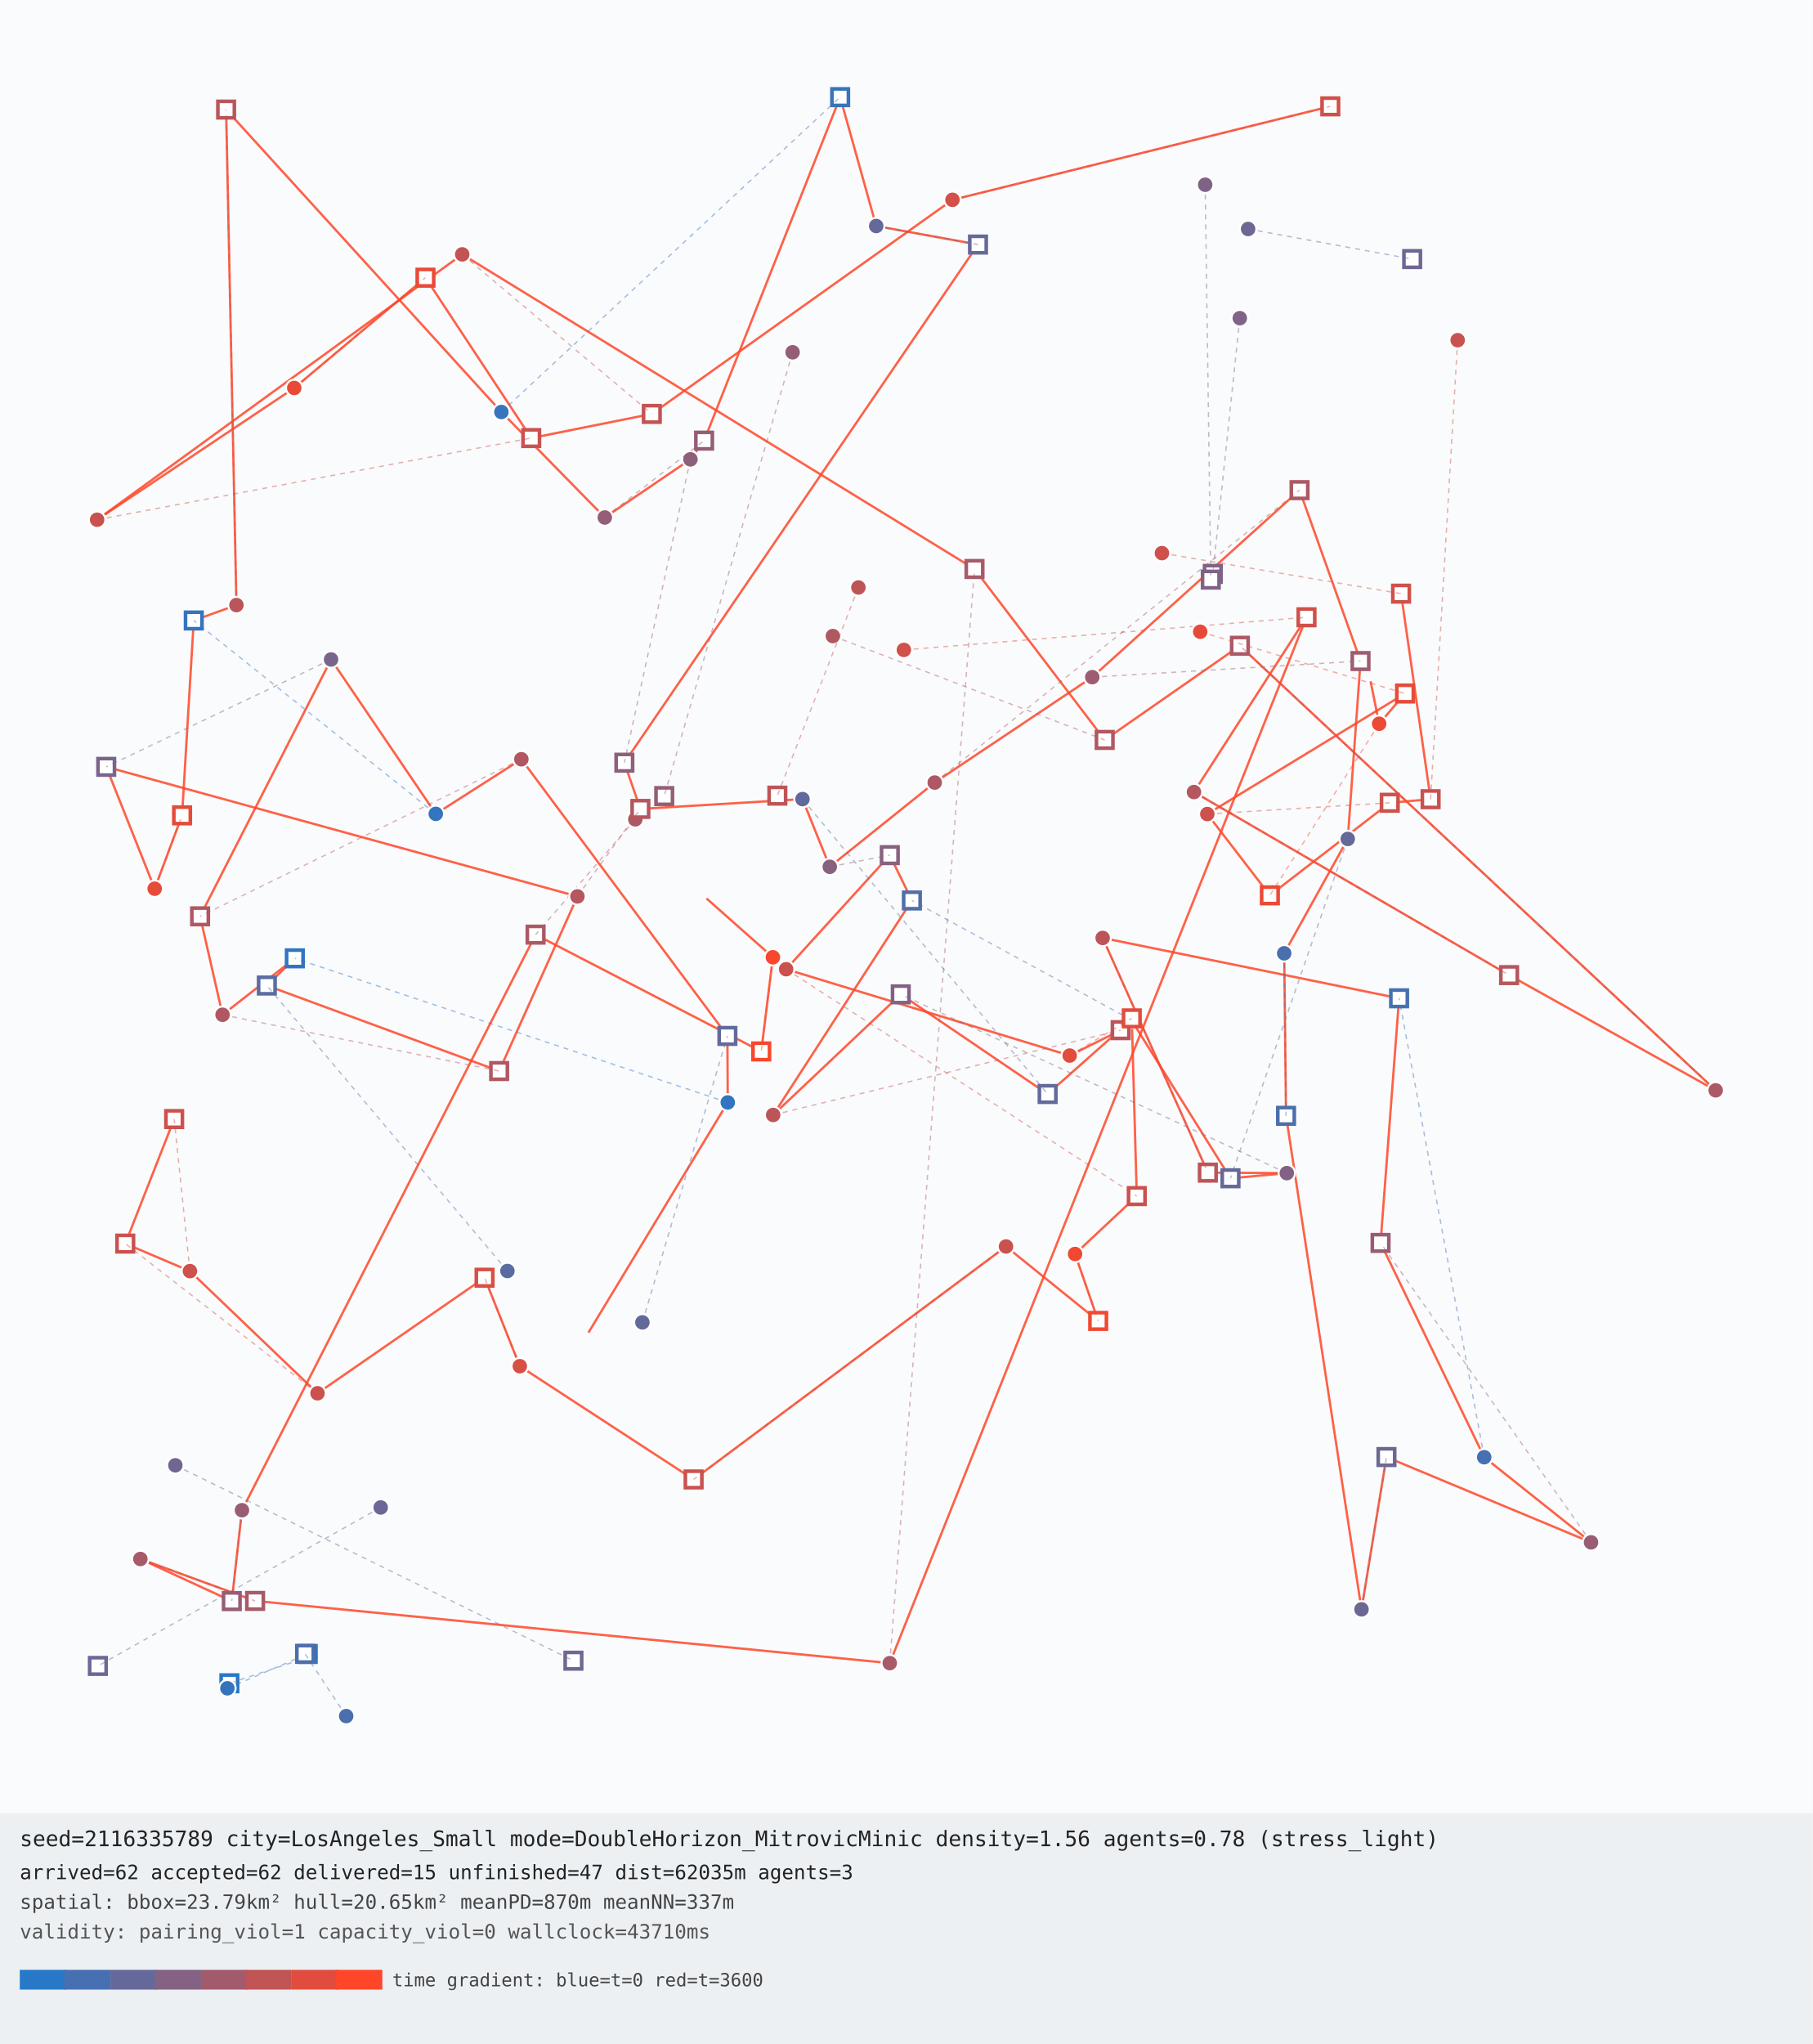
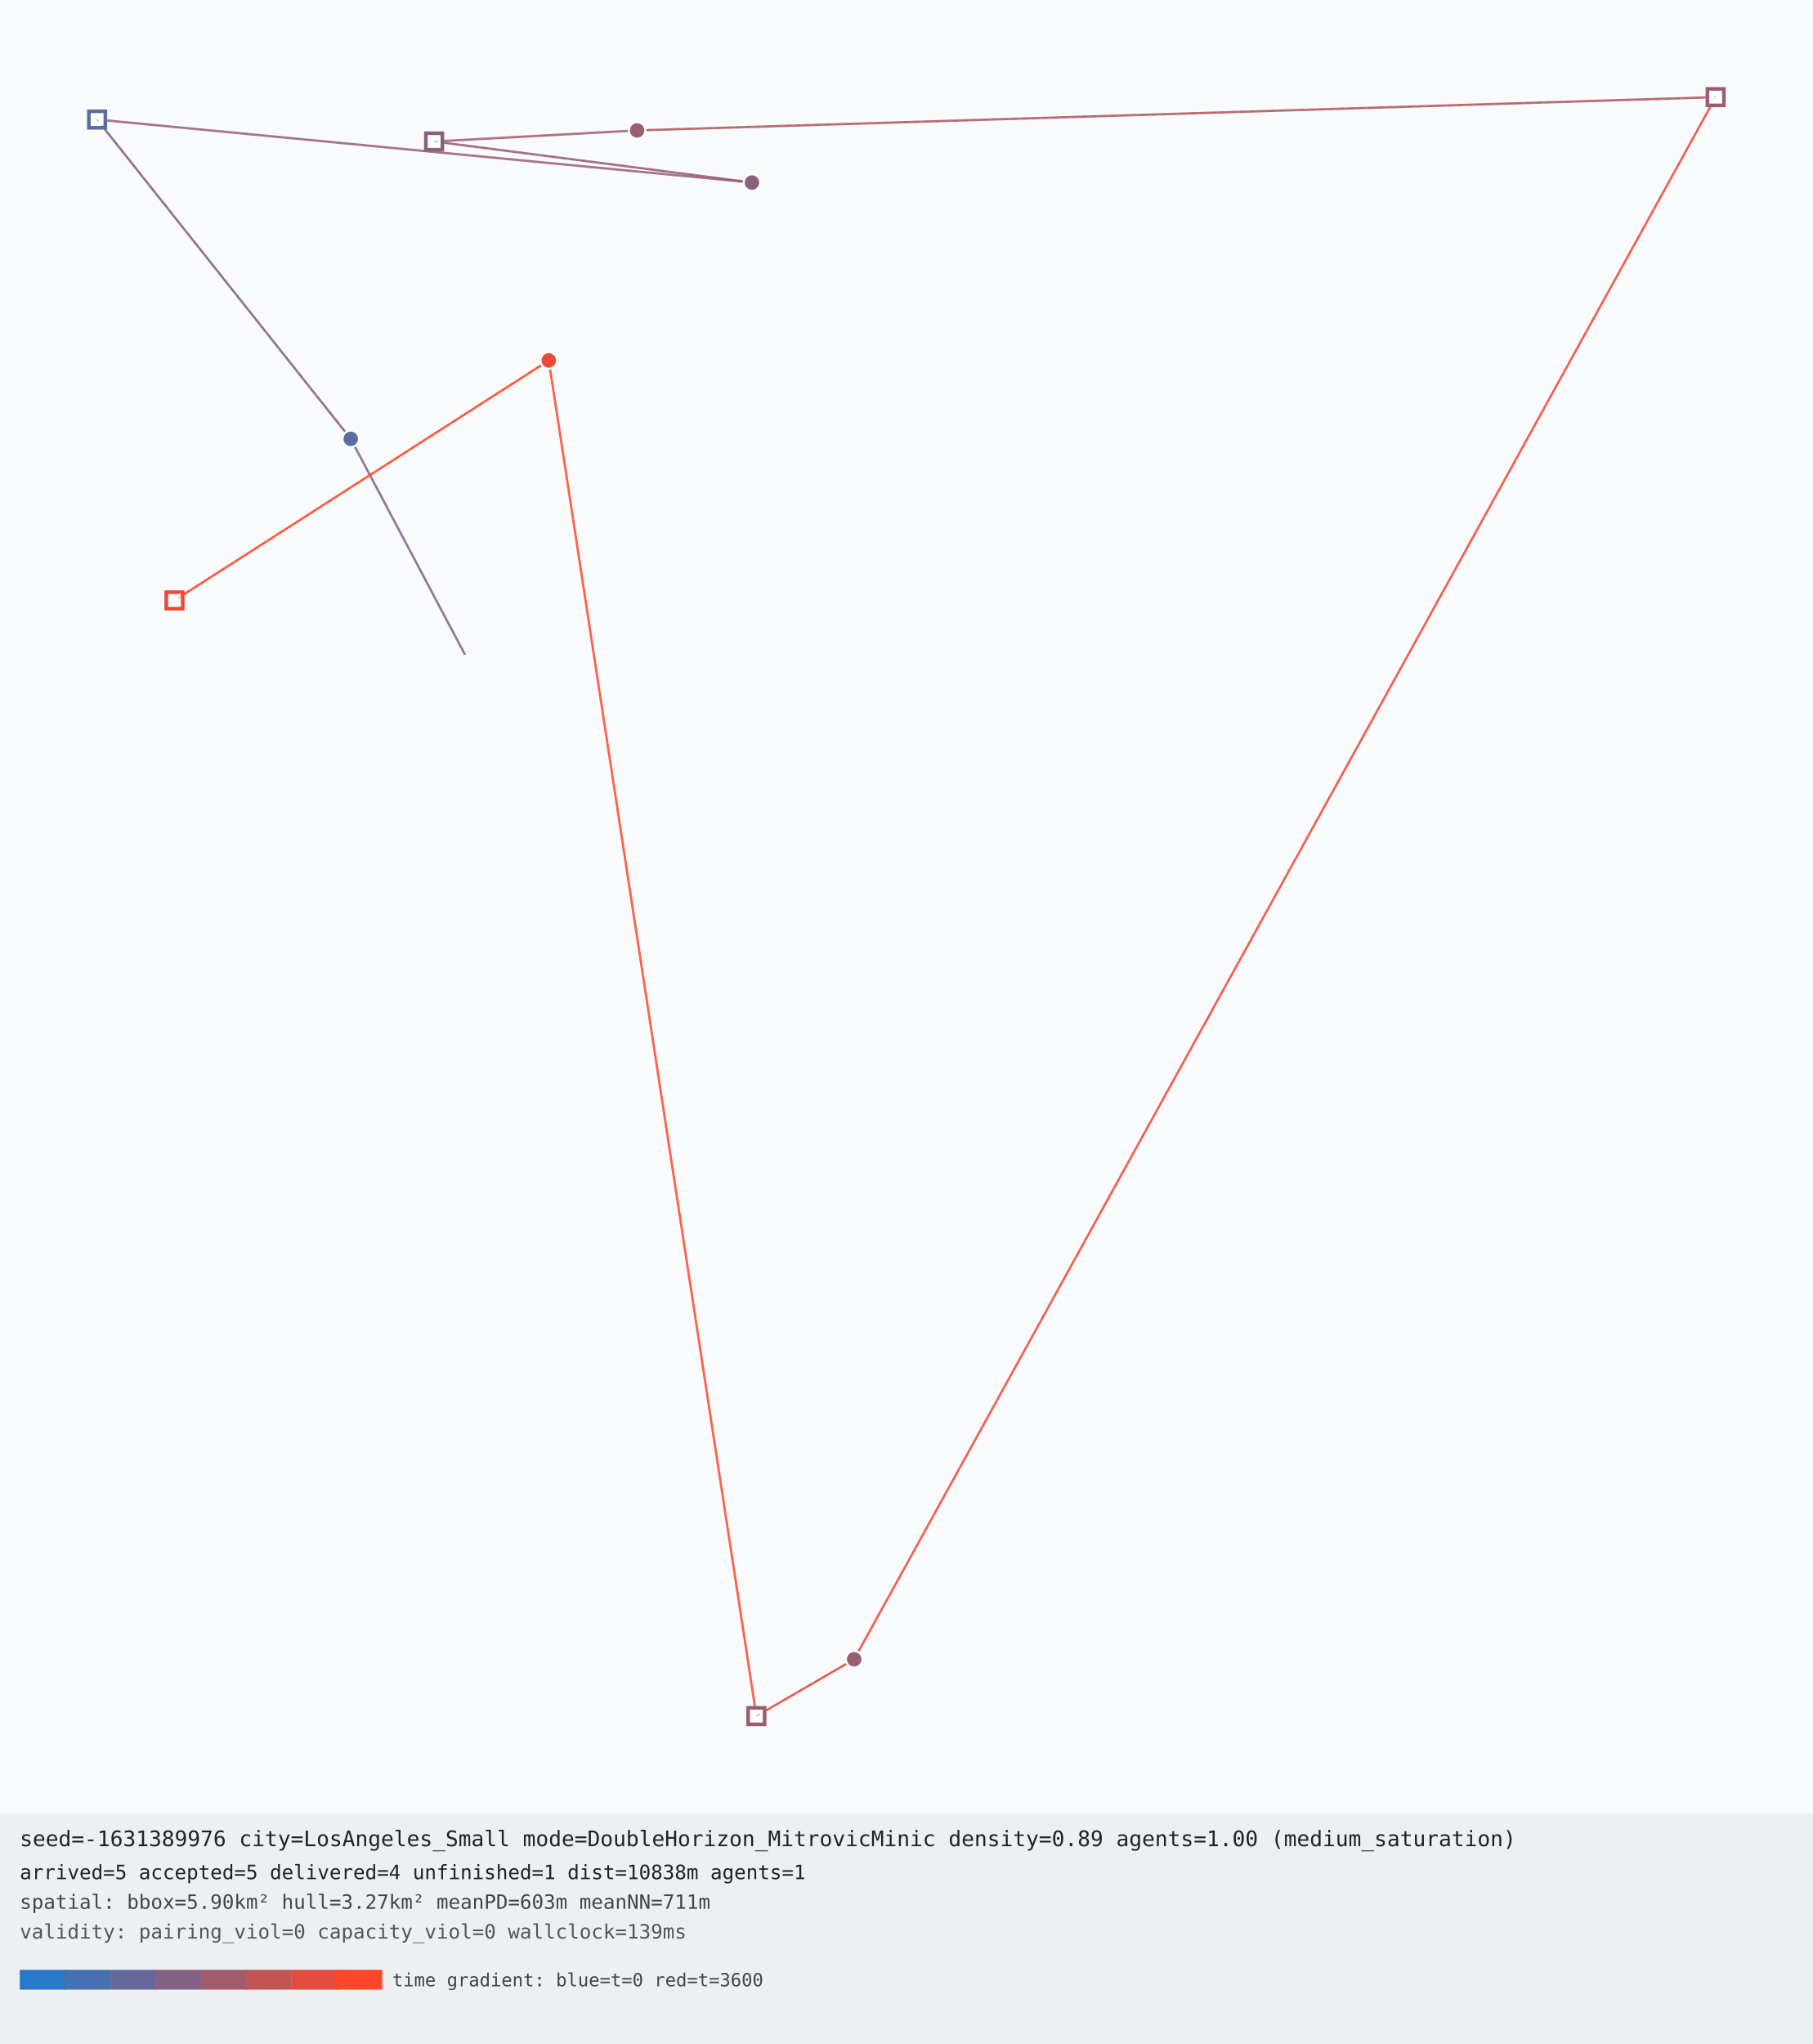
<svg xmlns="http://www.w3.org/2000/svg" width="1100" height="1240">
  <rect width="1100" height="1100" fill="#fafbfc" />
-   <line x1="357.079" y1="808.416" x2="441.602" y2="668.801" stroke="rgb(255,70,40)" stroke-width="1.4" opacity="0.85" />
-   <line x1="441.602" y1="668.801" x2="441.389" y2="628.449" stroke="rgb(255,70,40)" stroke-width="1.4" opacity="0.85" />
-   <line x1="441.389" y1="628.449" x2="316.36" y2="460.591" stroke="rgb(255,70,40)" stroke-width="1.4" opacity="0.85" />
-   <line x1="316.36" y1="460.591" x2="264.435" y2="493.745" stroke="rgb(255,70,40)" stroke-width="1.4" opacity="0.85" />
-   <line x1="264.435" y1="493.745" x2="200.893" y2="400.071" stroke="rgb(255,70,40)" stroke-width="1.4" opacity="0.85" />
-   <line x1="200.893" y1="400.071" x2="121.412" y2="555.895" stroke="rgb(255,70,40)" stroke-width="1.4" opacity="0.85" />
-   <line x1="121.412" y1="555.895" x2="135.048" y2="615.607" stroke="rgb(255,70,40)" stroke-width="1.4" opacity="0.85" />
-   <line x1="135.048" y1="615.607" x2="178.902" y2="581.381" stroke="rgb(255,70,40)" stroke-width="1.4" opacity="0.85" />
-   <line x1="178.902" y1="581.381" x2="161.922" y2="597.881" stroke="rgb(255,70,40)" stroke-width="1.4" opacity="0.85" />
-   <line x1="161.922" y1="597.881" x2="302.883" y2="649.754" stroke="rgb(255,70,40)" stroke-width="1.4" opacity="0.85" />
-   <line x1="302.883" y1="649.754" x2="350.384" y2="543.808" stroke="rgb(255,70,40)" stroke-width="1.4" opacity="0.85" />
-   <line x1="350.384" y1="543.808" x2="64.461" y2="465.205" stroke="rgb(255,70,40)" stroke-width="1.4" opacity="0.85" />
-   <line x1="64.461" y1="465.205" x2="93.862" y2="539.125" stroke="rgb(255,70,40)" stroke-width="1.4" opacity="0.85" />
-   <line x1="93.862" y1="539.125" x2="110.481" y2="494.647" stroke="rgb(255,70,40)" stroke-width="1.4" opacity="0.85" />
-   <line x1="110.481" y1="494.647" x2="117.574" y2="376.416" stroke="rgb(255,70,40)" stroke-width="1.4" opacity="0.85" />
-   <line x1="117.574" y1="376.416" x2="143.472" y2="367.068" stroke="rgb(255,70,40)" stroke-width="1.4" opacity="0.85" />
-   <line x1="143.472" y1="367.068" x2="137.205" y2="66.468" stroke="rgb(255,70,40)" stroke-width="1.4" opacity="0.85" />
-   <line x1="137.205" y1="66.468" x2="304.239" y2="249.942" stroke="rgb(255,70,40)" stroke-width="1.4" opacity="0.85" />
-   <line x1="304.239" y1="249.942" x2="366.984" y2="313.934" stroke="rgb(255,70,40)" stroke-width="1.4" opacity="0.85" />
-   <line x1="366.984" y1="313.934" x2="418.96" y2="278.653" stroke="rgb(255,70,40)" stroke-width="1.4" opacity="0.85" />
-   <line x1="418.96" y1="278.653" x2="427.243" y2="267.302" stroke="rgb(255,70,40)" stroke-width="1.4" opacity="0.85" />
-   <line x1="427.243" y1="267.302" x2="509.806" y2="58.929" stroke="rgb(255,70,40)" stroke-width="1.4" opacity="0.85" />
-   <line x1="509.806" y1="58.929" x2="531.681" y2="137.108" stroke="rgb(255,70,40)" stroke-width="1.4" opacity="0.85" />
-   <line x1="531.681" y1="137.108" x2="593.448" y2="148.36" stroke="rgb(255,70,40)" stroke-width="1.4" opacity="0.85" />
-   <line x1="593.448" y1="148.36" x2="378.87" y2="462.686" stroke="rgb(255,70,40)" stroke-width="1.4" opacity="0.85" />
-   <line x1="378.87" y1="462.686" x2="388.581" y2="490.726" stroke="rgb(255,70,40)" stroke-width="1.4" opacity="0.85" />
-   <line x1="388.581" y1="490.726" x2="486.951" y2="484.774" stroke="rgb(255,70,40)" stroke-width="1.4" opacity="0.85" />
-   <line x1="486.951" y1="484.774" x2="503.5" y2="525.842" stroke="rgb(255,70,40)" stroke-width="1.4" opacity="0.85" />
-   <line x1="503.5" y1="525.842" x2="567.18" y2="474.738" stroke="rgb(255,70,40)" stroke-width="1.4" opacity="0.85" />
-   <line x1="567.18" y1="474.738" x2="662.788" y2="410.793" stroke="rgb(255,70,40)" stroke-width="1.4" opacity="0.85" />
-   <line x1="662.788" y1="410.793" x2="788.559" y2="297.345" stroke="rgb(255,70,40)" stroke-width="1.4" opacity="0.85" />
-   <line x1="788.559" y1="297.345" x2="825.564" y2="401.035" stroke="rgb(255,70,40)" stroke-width="1.4" opacity="0.85" />
-   <line x1="825.564" y1="401.035" x2="817.828" y2="508.945" stroke="rgb(255,70,40)" stroke-width="1.4" opacity="0.85" />
-   <line x1="817.828" y1="508.945" x2="779.252" y2="578.332" stroke="rgb(255,70,40)" stroke-width="1.4" opacity="0.85" />
-   <line x1="779.252" y1="578.332" x2="780.369" y2="676.924" stroke="rgb(255,70,40)" stroke-width="1.4" opacity="0.85" />
-   <line x1="780.369" y1="676.924" x2="826.163" y2="976.321" stroke="rgb(255,70,40)" stroke-width="1.4" opacity="0.85" />
-   <line x1="826.163" y1="976.321" x2="841.3" y2="883.92" stroke="rgb(255,70,40)" stroke-width="1.4" opacity="0.85" />
-   <line x1="841.3" y1="883.92" x2="965.454" y2="935.668" stroke="rgb(255,70,40)" stroke-width="1.4" opacity="0.85" />
-   <line x1="965.454" y1="935.668" x2="900.615" y2="884.029" stroke="rgb(255,70,40)" stroke-width="1.4" opacity="0.85" />
-   <line x1="900.615" y1="884.029" x2="837.725" y2="754.019" stroke="rgb(255,70,40)" stroke-width="1.4" opacity="0.85" />
-   <line x1="837.725" y1="754.019" x2="848.966" y2="605.628" stroke="rgb(255,70,40)" stroke-width="1.4" opacity="0.85" />
-   <line x1="848.966" y1="605.628" x2="669.098" y2="569.002" stroke="rgb(255,70,40)" stroke-width="1.4" opacity="0.85" />
-   <line x1="669.098" y1="569.002" x2="732.917" y2="711.374" stroke="rgb(255,70,40)" stroke-width="1.4" opacity="0.85" />
-   <line x1="732.917" y1="711.374" x2="780.832" y2="711.681" stroke="rgb(255,70,40)" stroke-width="1.4" opacity="0.85" />
-   <line x1="780.832" y1="711.681" x2="746.663" y2="714.804" stroke="rgb(255,70,40)" stroke-width="1.4" opacity="0.85" />
-   <line x1="746.663" y1="714.804" x2="686.438" y2="618.673" stroke="rgb(255,70,40)" stroke-width="1.4" opacity="0.85" />
-   <line x1="686.438" y1="618.673" x2="635.701" y2="663.686" stroke="rgb(255,70,40)" stroke-width="1.4" opacity="0.85" />
-   <line x1="635.701" y1="663.686" x2="546.583" y2="603.228" stroke="rgb(255,70,40)" stroke-width="1.4" opacity="0.85" />
-   <line x1="546.583" y1="603.228" x2="469.155" y2="676.394" stroke="rgb(255,70,40)" stroke-width="1.4" opacity="0.85" />
-   <line x1="469.155" y1="676.394" x2="553.34" y2="546.272" stroke="rgb(255,70,40)" stroke-width="1.4" opacity="0.85" />
-   <line x1="553.34" y1="546.272" x2="539.925" y2="518.773" stroke="rgb(255,70,40)" stroke-width="1.4" opacity="0.85" />
-   <line x1="539.925" y1="518.773" x2="477.021" y2="587.969" stroke="rgb(255,70,40)" stroke-width="1.4" opacity="0.85" />
-   <line x1="477.021" y1="587.969" x2="649.085" y2="640.36" stroke="rgb(255,70,40)" stroke-width="1.4" opacity="0.85" />
-   <line x1="649.085" y1="640.36" x2="680.01" y2="624.957" stroke="rgb(255,70,40)" stroke-width="1.4" opacity="0.85" />
-   <line x1="680.01" y1="624.957" x2="686.765" y2="617.799" stroke="rgb(255,70,40)" stroke-width="1.4" opacity="0.85" />
-   <line x1="686.765" y1="617.799" x2="689.796" y2="725.613" stroke="rgb(255,70,40)" stroke-width="1.4" opacity="0.85" />
-   <line x1="689.796" y1="725.613" x2="652.344" y2="760.728" stroke="rgb(255,70,40)" stroke-width="1.4" opacity="0.85" />
-   <line x1="652.344" y1="760.728" x2="666.379" y2="801.34" stroke="rgb(255,70,40)" stroke-width="1.4" opacity="0.85" />
-   <line x1="666.379" y1="801.34" x2="610.442" y2="756.179" stroke="rgb(255,70,40)" stroke-width="1.4" opacity="0.85" />
-   <line x1="610.442" y1="756.179" x2="420.878" y2="897.515" stroke="rgb(255,70,40)" stroke-width="1.4" opacity="0.85" />
-   <line x1="420.878" y1="897.515" x2="315.424" y2="828.81" stroke="rgb(255,70,40)" stroke-width="1.4" opacity="0.85" />
-   <line x1="315.424" y1="828.81" x2="294.037" y2="775.126" stroke="rgb(255,70,40)" stroke-width="1.4" opacity="0.85" />
-   <line x1="294.037" y1="775.126" x2="192.672" y2="845.241" stroke="rgb(255,70,40)" stroke-width="1.4" opacity="0.85" />
-   <line x1="192.672" y1="845.241" x2="115.249" y2="771.123" stroke="rgb(255,70,40)" stroke-width="1.4" opacity="0.85" />
-   <line x1="115.249" y1="771.123" x2="76.021" y2="754.43" stroke="rgb(255,70,40)" stroke-width="1.4" opacity="0.85" />
-   <line x1="76.021" y1="754.43" x2="105.686" y2="678.874" stroke="rgb(255,70,40)" stroke-width="1.4" opacity="0.85" />
-   <line x1="428.693" y1="545.029" x2="468.989" y2="580.737" stroke="rgb(255,70,40)" stroke-width="1.4" opacity="0.85" />
-   <line x1="468.989" y1="580.737" x2="461.927" y2="637.849" stroke="rgb(255,70,40)" stroke-width="1.4" opacity="0.85" />
-   <line x1="461.927" y1="637.849" x2="324.992" y2="566.998" stroke="rgb(255,70,40)" stroke-width="1.4" opacity="0.85" />
-   <line x1="324.992" y1="566.998" x2="146.825" y2="916.185" stroke="rgb(255,70,40)" stroke-width="1.4" opacity="0.85" />
-   <line x1="146.825" y1="916.185" x2="140.642" y2="971.318" stroke="rgb(255,70,40)" stroke-width="1.4" opacity="0.85" />
-   <line x1="140.642" y1="971.318" x2="85.178" y2="945.765" stroke="rgb(255,70,40)" stroke-width="1.4" opacity="0.85" />
-   <line x1="85.178" y1="945.765" x2="154.798" y2="971.199" stroke="rgb(255,70,40)" stroke-width="1.4" opacity="0.85" />
-   <line x1="154.798" y1="971.199" x2="539.902" y2="1008.94" stroke="rgb(255,70,40)" stroke-width="1.4" opacity="0.85" />
-   <line x1="539.902" y1="1008.94" x2="792.787" y2="374.471" stroke="rgb(255,70,40)" stroke-width="1.4" opacity="0.85" />
-   <line x1="792.787" y1="374.471" x2="724.501" y2="480.502" stroke="rgb(255,70,40)" stroke-width="1.4" opacity="0.85" />
-   <line x1="724.501" y1="480.502" x2="915.71" y2="591.553" stroke="rgb(255,70,40)" stroke-width="1.4" opacity="0.85" />
-   <line x1="915.71" y1="591.553" x2="1041.07" y2="661.457" stroke="rgb(255,70,40)" stroke-width="1.4" opacity="0.85" />
-   <line x1="1041.07" y1="661.457" x2="752.372" y2="391.747" stroke="rgb(255,70,40)" stroke-width="1.4" opacity="0.85" />
-   <line x1="752.372" y1="391.747" x2="670.334" y2="448.871" stroke="rgb(255,70,40)" stroke-width="1.4" opacity="0.85" />
-   <line x1="670.334" y1="448.871" x2="591.326" y2="345.179" stroke="rgb(255,70,40)" stroke-width="1.4" opacity="0.85" />
-   <line x1="591.326" y1="345.179" x2="280.475" y2="154.314" stroke="rgb(255,70,40)" stroke-width="1.4" opacity="0.85" />
-   <line x1="280.475" y1="154.314" x2="58.929" y2="315.294" stroke="rgb(255,70,40)" stroke-width="1.4" opacity="0.85" />
-   <line x1="58.929" y1="315.294" x2="178.552" y2="235.351" stroke="rgb(255,70,40)" stroke-width="1.4" opacity="0.85" />
-   <line x1="178.552" y1="235.351" x2="258.18" y2="168.456" stroke="rgb(255,70,40)" stroke-width="1.4" opacity="0.85" />
-   <line x1="258.18" y1="168.456" x2="322.358" y2="265.756" stroke="rgb(255,70,40)" stroke-width="1.4" opacity="0.85" />
-   <line x1="322.358" y1="265.756" x2="395.519" y2="251.096" stroke="rgb(255,70,40)" stroke-width="1.4" opacity="0.85" />
-   <line x1="395.519" y1="251.096" x2="577.969" y2="121.219" stroke="rgb(255,70,40)" stroke-width="1.4" opacity="0.85" />
-   <line x1="577.969" y1="121.219" x2="807.226" y2="64.521" stroke="rgb(255,70,40)" stroke-width="1.4" opacity="0.85" />
-   <line x1="831.66" y1="413.3" x2="836.87" y2="439.063" stroke="rgb(255,70,40)" stroke-width="1.4" opacity="0.85" />
-   <line x1="836.87" y1="439.063" x2="852.592" y2="420.72" stroke="rgb(255,70,40)" stroke-width="1.4" opacity="0.85" />
-   <line x1="852.592" y1="420.72" x2="732.593" y2="493.834" stroke="rgb(255,70,40)" stroke-width="1.4" opacity="0.85" />
-   <line x1="732.593" y1="493.834" x2="770.555" y2="543.167" stroke="rgb(255,70,40)" stroke-width="1.4" opacity="0.85" />
-   <line x1="770.555" y1="543.167" x2="843.308" y2="487.001" stroke="rgb(255,70,40)" stroke-width="1.4" opacity="0.85" />
-   <line x1="843.308" y1="487.001" x2="868.091" y2="484.839" stroke="rgb(255,70,40)" stroke-width="1.4" opacity="0.85" />
-   <line x1="868.091" y1="484.839" x2="850.165" y2="360.138" stroke="rgb(255,70,40)" stroke-width="1.4" opacity="0.85" />
-   <circle cx="188.264" cy="1004.92" r="5" fill="rgb(42,119,198)" stroke="white" stroke-width="1.2" />
-   <rect x="134.191" y="1016.17" width="10" height="10" fill="white" stroke="rgb(42,119,198)" stroke-width="2.2" />
-   <line x1="188.264" y1="1004.92" x2="139.191" y2="1021.17" stroke="rgb(42,119,198)" stroke-width="0.8" stroke-dasharray="3,3" opacity="0.45" />
-   <circle cx="757.355" cy="138.913" r="5" fill="rgb(110,103,147)" stroke="white" stroke-width="1.2" />
-   <rect x="851.91" y="152.162" width="10" height="10" fill="white" stroke="rgb(110,103,147)" stroke-width="2.2" />
-   <line x1="757.355" y1="138.913" x2="856.91" y2="157.162" stroke="rgb(110,103,147)" stroke-width="0.8" stroke-dasharray="3,3" opacity="0.45" />
-   <circle cx="231.003" cy="914.513" r="5" fill="rgb(105,104,151)" stroke="white" stroke-width="1.2" />
-   <rect x="54.402" y="1005.64" width="10" height="10" fill="white" stroke="rgb(105,104,151)" stroke-width="2.2" />
-   <line x1="231.003" y1="914.513" x2="59.402" y2="1010.64" stroke="rgb(105,104,151)" stroke-width="0.8" stroke-dasharray="3,3" opacity="0.45" />
-   <circle cx="752.318" cy="193.023" r="5" fill="rgb(128,99,134)" stroke="white" stroke-width="1.2" />
-   <rect x="730.92" y="343.143" width="10" height="10" fill="white" stroke="rgb(128,99,134)" stroke-width="2.2" />
-   <line x1="752.318" y1="193.023" x2="735.92" y2="348.143" stroke="rgb(128,99,134)" stroke-width="0.8" stroke-dasharray="3,3" opacity="0.45" />
-   <circle cx="731.305" cy="112.065" r="5" fill="rgb(126,99,135)" stroke="white" stroke-width="1.2" />
-   <rect x="729.712" y="346.623" width="10" height="10" fill="white" stroke="rgb(126,99,135)" stroke-width="2.2" />
-   <line x1="731.305" y1="112.065" x2="734.712" y2="351.623" stroke="rgb(126,99,135)" stroke-width="0.8" stroke-dasharray="3,3" opacity="0.45" />
-   <circle cx="137.977" cy="1024.21" r="5" fill="rgb(53,116,189)" stroke="white" stroke-width="1.2" />
-   <rect x="181.721" y="998.392" width="10" height="10" fill="white" stroke="rgb(53,116,189)" stroke-width="2.2" />
-   <line x1="137.977" y1="1024.21" x2="186.721" y2="1003.39" stroke="rgb(53,116,189)" stroke-width="0.8" stroke-dasharray="3,3" opacity="0.45" />
-   <circle cx="106.404" cy="888.928" r="5" fill="rgb(111,103,146)" stroke="white" stroke-width="1.2" />
-   <rect x="342.952" y="1002.46" width="10" height="10" fill="white" stroke="rgb(111,103,146)" stroke-width="2.2" />
-   <line x1="106.404" y1="888.928" x2="347.952" y2="1007.46" stroke="rgb(111,103,146)" stroke-width="0.8" stroke-dasharray="3,3" opacity="0.45" />
-   <circle cx="480.956" cy="213.702" r="5" fill="rgb(148,94,119)" stroke="white" stroke-width="1.2" />
-   <rect x="398.062" y="477.941" width="10" height="10" fill="white" stroke="rgb(148,94,119)" stroke-width="2.2" />
-   <line x1="480.956" y1="213.702" x2="403.062" y2="482.941" stroke="rgb(148,94,119)" stroke-width="0.8" stroke-dasharray="3,3" opacity="0.45" />
-   <circle cx="505.379" cy="385.869" r="5" fill="rgb(176,88,98)" stroke="white" stroke-width="1.2" />
-   <rect x="665.334" y="443.871" width="10" height="10" fill="white" stroke="rgb(176,88,98)" stroke-width="2.2" />
-   <line x1="505.379" y1="385.869" x2="670.334" y2="448.871" stroke="rgb(176,88,98)" stroke-width="0.8" stroke-dasharray="3,3" opacity="0.45" />
-   <circle cx="307.899" cy="771.047" r="5" fill="rgb(90,108,162)" stroke="white" stroke-width="1.2" />
-   <rect x="156.922" y="592.881" width="10" height="10" fill="white" stroke="rgb(90,108,162)" stroke-width="2.2" />
-   <line x1="307.899" y1="771.047" x2="161.922" y2="597.881" stroke="rgb(90,108,162)" stroke-width="0.8" stroke-dasharray="3,3" opacity="0.45" />
-   <circle cx="884.512" cy="206.378" r="5" fill="rgb(200,82,80)" stroke="white" stroke-width="1.2" />
-   <rect x="863.091" y="479.839" width="10" height="10" fill="white" stroke="rgb(200,82,80)" stroke-width="2.2" />
-   <line x1="884.512" y1="206.378" x2="868.091" y2="484.839" stroke="rgb(200,82,80)" stroke-width="0.8" stroke-dasharray="3,3" opacity="0.45" />
-   <circle cx="548.475" cy="394.271" r="5" fill="rgb(208,80,74)" stroke="white" stroke-width="1.2" />
-   <rect x="787.787" y="369.471" width="10" height="10" fill="white" stroke="rgb(208,80,74)" stroke-width="2.2" />
-   <line x1="548.475" y1="394.271" x2="792.787" y2="374.471" stroke="rgb(208,80,74)" stroke-width="0.8" stroke-dasharray="3,3" opacity="0.45" />
-   <circle cx="441.602" cy="668.801" r="5" fill="rgb(49,117,192)" stroke="white" stroke-width="1.2" />
-   <rect x="173.902" y="576.381" width="10" height="10" fill="white" stroke="rgb(49,117,192)" stroke-width="2.2" />
-   <line x1="441.602" y1="668.801" x2="178.902" y2="581.381" stroke="rgb(49,117,192)" stroke-width="0.8" stroke-dasharray="3,3" opacity="0.45" />
-   <circle cx="264.435" cy="493.745" r="5" fill="rgb(51,117,191)" stroke="white" stroke-width="1.2" />
-   <rect x="112.574" y="371.416" width="10" height="10" fill="white" stroke="rgb(51,117,191)" stroke-width="2.2" />
-   <line x1="264.435" y1="493.745" x2="117.574" y2="376.416" stroke="rgb(51,117,191)" stroke-width="0.8" stroke-dasharray="3,3" opacity="0.45" />
-   <circle cx="304.239" cy="249.942" r="5" fill="rgb(56,116,187)" stroke="white" stroke-width="1.2" />
-   <rect x="504.806" y="53.929" width="10" height="10" fill="white" stroke="rgb(56,116,187)" stroke-width="2.2" />
-   <line x1="304.239" y1="249.942" x2="509.806" y2="58.929" stroke="rgb(56,116,187)" stroke-width="0.8" stroke-dasharray="3,3" opacity="0.45" />
-   <circle cx="900.615" cy="884.029" r="5" fill="rgb(69,113,178)" stroke="white" stroke-width="1.2" />
-   <rect x="843.966" y="600.628" width="10" height="10" fill="white" stroke="rgb(69,113,178)" stroke-width="2.2" />
-   <line x1="900.615" y1="884.029" x2="848.966" y2="605.628" stroke="rgb(69,113,178)" stroke-width="0.8" stroke-dasharray="3,3" opacity="0.45" />
-   <circle cx="779.252" cy="578.332" r="5" fill="rgb(75,111,173)" stroke="white" stroke-width="1.2" />
-   <rect x="775.369" y="671.924" width="10" height="10" fill="white" stroke="rgb(75,111,173)" stroke-width="2.2" />
-   <line x1="779.252" y1="578.332" x2="780.369" y2="676.924" stroke="rgb(75,111,173)" stroke-width="0.8" stroke-dasharray="3,3" opacity="0.45" />
-   <circle cx="210.065" cy="1041.07" r="5" fill="rgb(75,111,173)" stroke="white" stroke-width="1.2" />
-   <rect x="180.127" y="998.301" width="10" height="10" fill="white" stroke="rgb(75,111,173)" stroke-width="2.2" />
-   <line x1="210.065" y1="1041.07" x2="185.127" y2="1003.3" stroke="rgb(75,111,173)" stroke-width="0.8" stroke-dasharray="3,3" opacity="0.45" />
-   <circle cx="686.438" cy="618.673" r="5" fill="rgb(81,110,168)" stroke="white" stroke-width="1.2" />
-   <rect x="548.34" y="541.272" width="10" height="10" fill="white" stroke="rgb(81,110,168)" stroke-width="2.2" />
-   <line x1="686.438" y1="618.673" x2="553.34" y2="546.272" stroke="rgb(81,110,168)" stroke-width="0.8" stroke-dasharray="3,3" opacity="0.45" />
-   <circle cx="486.951" cy="484.774" r="5" fill="rgb(98,106,156)" stroke="white" stroke-width="1.2" />
-   <rect x="630.701" y="658.686" width="10" height="10" fill="white" stroke="rgb(98,106,156)" stroke-width="2.2" />
-   <line x1="486.951" y1="484.774" x2="635.701" y2="663.686" stroke="rgb(98,106,156)" stroke-width="0.8" stroke-dasharray="3,3" opacity="0.45" />
-   <circle cx="389.802" cy="802.222" r="5" fill="rgb(98,106,156)" stroke="white" stroke-width="1.2" />
-   <rect x="436.389" y="623.449" width="10" height="10" fill="white" stroke="rgb(98,106,156)" stroke-width="2.2" />
-   <line x1="389.802" y1="802.222" x2="441.389" y2="628.449" stroke="rgb(98,106,156)" stroke-width="0.8" stroke-dasharray="3,3" opacity="0.45" />
-   <circle cx="531.681" cy="137.108" r="5" fill="rgb(101,105,154)" stroke="white" stroke-width="1.2" />
-   <rect x="588.448" y="143.36" width="10" height="10" fill="white" stroke="rgb(101,105,154)" stroke-width="2.2" />
-   <line x1="531.681" y1="137.108" x2="593.448" y2="148.36" stroke="rgb(101,105,154)" stroke-width="0.8" stroke-dasharray="3,3" opacity="0.45" />
-   <circle cx="817.828" cy="508.945" r="5" fill="rgb(101,105,153)" stroke="white" stroke-width="1.2" />
-   <rect x="741.663" y="709.804" width="10" height="10" fill="white" stroke="rgb(101,105,153)" stroke-width="2.2" />
-   <line x1="817.828" y1="508.945" x2="746.663" y2="714.804" stroke="rgb(101,105,153)" stroke-width="0.8" stroke-dasharray="3,3" opacity="0.45" />
-   <circle cx="826.163" cy="976.321" r="5" fill="rgb(109,103,148)" stroke="white" stroke-width="1.2" />
-   <rect x="836.3" y="878.92" width="10" height="10" fill="white" stroke="rgb(109,103,148)" stroke-width="2.2" />
-   <line x1="826.163" y1="976.321" x2="841.3" y2="883.92" stroke="rgb(109,103,148)" stroke-width="0.8" stroke-dasharray="3,3" opacity="0.45" />
-   <circle cx="200.893" cy="400.071" r="5" fill="rgb(121,101,139)" stroke="white" stroke-width="1.2" />
-   <rect x="59.461" y="460.205" width="10" height="10" fill="white" stroke="rgb(121,101,139)" stroke-width="2.2" />
-   <line x1="200.893" y1="400.071" x2="64.461" y2="465.205" stroke="rgb(121,101,139)" stroke-width="0.8" stroke-dasharray="3,3" opacity="0.45" />
-   <circle cx="780.832" cy="711.681" r="5" fill="rgb(130,98,132)" stroke="white" stroke-width="1.2" />
-   <rect x="541.583" y="598.228" width="10" height="10" fill="white" stroke="rgb(130,98,132)" stroke-width="2.2" />
-   <line x1="780.832" y1="711.681" x2="546.583" y2="603.228" stroke="rgb(130,98,132)" stroke-width="0.8" stroke-dasharray="3,3" opacity="0.45" />
-   <circle cx="503.5" cy="525.842" r="5" fill="rgb(136,97,127)" stroke="white" stroke-width="1.2" />
-   <rect x="534.925" y="513.773" width="10" height="10" fill="white" stroke="rgb(136,97,127)" stroke-width="2.2" />
-   <line x1="503.5" y1="525.842" x2="539.925" y2="518.773" stroke="rgb(136,97,127)" stroke-width="0.8" stroke-dasharray="3,3" opacity="0.45" />
-   <circle cx="418.96" cy="278.653" r="5" fill="rgb(141,96,124)" stroke="white" stroke-width="1.2" />
-   <rect x="373.87" y="457.686" width="10" height="10" fill="white" stroke="rgb(141,96,124)" stroke-width="2.2" />
-   <line x1="418.96" y1="278.653" x2="378.87" y2="462.686" stroke="rgb(141,96,124)" stroke-width="0.8" stroke-dasharray="3,3" opacity="0.45" />
-   <circle cx="366.984" cy="313.934" r="5" fill="rgb(148,94,119)" stroke="white" stroke-width="1.2" />
-   <rect x="422.243" y="262.302" width="10" height="10" fill="white" stroke="rgb(148,94,119)" stroke-width="2.2" />
-   <line x1="366.984" y1="313.934" x2="427.243" y2="267.302" stroke="rgb(148,94,119)" stroke-width="0.8" stroke-dasharray="3,3" opacity="0.45" />
-   <circle cx="146.825" cy="916.185" r="5" fill="rgb(152,93,116)" stroke="white" stroke-width="1.2" />
-   <rect x="135.642" y="966.318" width="10" height="10" fill="white" stroke="rgb(152,93,116)" stroke-width="2.2" />
-   <line x1="146.825" y1="916.185" x2="140.642" y2="971.318" stroke="rgb(152,93,116)" stroke-width="0.8" stroke-dasharray="3,3" opacity="0.45" />
-   <circle cx="965.454" cy="935.668" r="5" fill="rgb(152,93,116)" stroke="white" stroke-width="1.2" />
-   <rect x="832.725" y="749.019" width="10" height="10" fill="white" stroke="rgb(152,93,116)" stroke-width="2.2" />
-   <line x1="965.454" y1="935.668" x2="837.725" y2="754.019" stroke="rgb(152,93,116)" stroke-width="0.8" stroke-dasharray="3,3" opacity="0.45" />
-   <circle cx="662.788" cy="410.793" r="5" fill="rgb(157,92,112)" stroke="white" stroke-width="1.2" />
-   <rect x="820.564" y="396.035" width="10" height="10" fill="white" stroke="rgb(157,92,112)" stroke-width="2.2" />
-   <line x1="662.788" y1="410.793" x2="825.564" y2="401.035" stroke="rgb(157,92,112)" stroke-width="0.8" stroke-dasharray="3,3" opacity="0.45" />
-   <circle cx="85.178" cy="945.765" r="5" fill="rgb(167,90,105)" stroke="white" stroke-width="1.2" />
-   <rect x="149.798" y="966.199" width="10" height="10" fill="white" stroke="rgb(167,90,105)" stroke-width="2.2" />
-   <line x1="85.178" y1="945.765" x2="154.798" y2="971.199" stroke="rgb(167,90,105)" stroke-width="0.8" stroke-dasharray="3,3" opacity="0.45" />
-   <circle cx="539.902" cy="1008.94" r="5" fill="rgb(168,90,104)" stroke="white" stroke-width="1.2" />
-   <rect x="586.326" y="340.179" width="10" height="10" fill="white" stroke="rgb(168,90,104)" stroke-width="2.2" />
-   <line x1="539.902" y1="1008.94" x2="591.326" y2="345.179" stroke="rgb(168,90,104)" stroke-width="0.8" stroke-dasharray="3,3" opacity="0.45" />
-   <circle cx="385.514" cy="497.044" r="5" fill="rgb(172,89,101)" stroke="white" stroke-width="1.2" />
-   <rect x="319.992" y="561.998" width="10" height="10" fill="white" stroke="rgb(172,89,101)" stroke-width="2.2" />
-   <line x1="385.514" y1="497.044" x2="324.992" y2="566.998" stroke="rgb(172,89,101)" stroke-width="0.8" stroke-dasharray="3,3" opacity="0.45" />
-   <circle cx="1041.07" cy="661.457" r="5" fill="rgb(173,89,101)" stroke="white" stroke-width="1.2" />
-   <rect x="747.372" y="386.747" width="10" height="10" fill="white" stroke="rgb(173,89,101)" stroke-width="2.2" />
-   <line x1="1041.07" y1="661.457" x2="752.372" y2="391.747" stroke="rgb(173,89,101)" stroke-width="0.8" stroke-dasharray="3,3" opacity="0.45" />
-   <circle cx="567.18" cy="474.738" r="5" fill="rgb(173,88,100)" stroke="white" stroke-width="1.2" />
-   <rect x="783.559" y="292.345" width="10" height="10" fill="white" stroke="rgb(173,88,100)" stroke-width="2.2" />
-   <line x1="567.18" y1="474.738" x2="788.559" y2="297.345" stroke="rgb(173,88,100)" stroke-width="0.8" stroke-dasharray="3,3" opacity="0.45" />
-   <circle cx="135.048" cy="615.607" r="5" fill="rgb(175,88,99)" stroke="white" stroke-width="1.2" />
-   <rect x="297.883" y="644.754" width="10" height="10" fill="white" stroke="rgb(175,88,99)" stroke-width="2.2" />
-   <line x1="135.048" y1="615.607" x2="302.883" y2="649.754" stroke="rgb(175,88,99)" stroke-width="0.8" stroke-dasharray="3,3" opacity="0.45" />
-   <circle cx="316.36" cy="460.591" r="5" fill="rgb(176,88,98)" stroke="white" stroke-width="1.2" />
-   <rect x="116.412" y="550.895" width="10" height="10" fill="white" stroke="rgb(176,88,98)" stroke-width="2.2" />
-   <line x1="316.36" y1="460.591" x2="121.412" y2="555.895" stroke="rgb(176,88,98)" stroke-width="0.8" stroke-dasharray="3,3" opacity="0.45" />
-   <circle cx="350.384" cy="543.808" r="5" fill="rgb(180,87,95)" stroke="white" stroke-width="1.2" />
-   <rect x="383.581" y="485.726" width="10" height="10" fill="white" stroke="rgb(180,87,95)" stroke-width="2.2" />
-   <line x1="350.384" y1="543.808" x2="388.581" y2="490.726" stroke="rgb(180,87,95)" stroke-width="0.8" stroke-dasharray="3,3" opacity="0.45" />
-   <circle cx="724.501" cy="480.502" r="5" fill="rgb(181,87,94)" stroke="white" stroke-width="1.2" />
-   <rect x="910.71" y="586.553" width="10" height="10" fill="white" stroke="rgb(181,87,94)" stroke-width="2.2" />
-   <line x1="724.501" y1="480.502" x2="915.71" y2="591.553" stroke="rgb(181,87,94)" stroke-width="0.8" stroke-dasharray="3,3" opacity="0.45" />
-   <circle cx="143.472" cy="367.068" r="5" fill="rgb(185,86,91)" stroke="white" stroke-width="1.2" />
-   <rect x="132.205" y="61.468" width="10" height="10" fill="white" stroke="rgb(185,86,91)" stroke-width="2.2" />
-   <line x1="143.472" y1="367.068" x2="137.205" y2="66.468" stroke="rgb(185,86,91)" stroke-width="0.8" stroke-dasharray="3,3" opacity="0.45" />
-   <circle cx="669.098" cy="569.002" r="5" fill="rgb(187,85,90)" stroke="white" stroke-width="1.2" />
-   <rect x="727.917" y="706.374" width="10" height="10" fill="white" stroke="rgb(187,85,90)" stroke-width="2.2" />
-   <line x1="669.098" y1="569.002" x2="732.917" y2="711.374" stroke="rgb(187,85,90)" stroke-width="0.8" stroke-dasharray="3,3" opacity="0.45" />
-   <circle cx="469.155" cy="676.394" r="5" fill="rgb(187,85,90)" stroke="white" stroke-width="1.2" />
-   <rect x="675.01" y="619.957" width="10" height="10" fill="white" stroke="rgb(187,85,90)" stroke-width="2.2" />
-   <line x1="469.155" y1="676.394" x2="680.01" y2="624.957" stroke="rgb(187,85,90)" stroke-width="0.8" stroke-dasharray="3,3" opacity="0.45" />
-   <circle cx="520.882" cy="356.391" r="5" fill="rgb(191,84,87)" stroke="white" stroke-width="1.2" />
-   <rect x="466.703" y="477.672" width="10" height="10" fill="white" stroke="rgb(191,84,87)" stroke-width="2.2" />
-   <line x1="520.882" y1="356.391" x2="471.703" y2="482.672" stroke="rgb(191,84,87)" stroke-width="0.8" stroke-dasharray="3,3" opacity="0.45" />
-   <circle cx="280.475" cy="154.314" r="5" fill="rgb(195,83,84)" stroke="white" stroke-width="1.2" />
-   <rect x="390.519" y="246.096" width="10" height="10" fill="white" stroke="rgb(195,83,84)" stroke-width="2.2" />
-   <line x1="280.475" y1="154.314" x2="395.519" y2="251.096" stroke="rgb(195,83,84)" stroke-width="0.8" stroke-dasharray="3,3" opacity="0.45" />
-   <circle cx="58.929" cy="315.294" r="5" fill="rgb(200,82,80)" stroke="white" stroke-width="1.2" />
-   <rect x="317.358" y="260.756" width="10" height="10" fill="white" stroke="rgb(200,82,80)" stroke-width="2.2" />
-   <line x1="58.929" y1="315.294" x2="322.358" y2="265.756" stroke="rgb(200,82,80)" stroke-width="0.8" stroke-dasharray="3,3" opacity="0.45" />
-   <circle cx="610.442" cy="756.179" r="5" fill="rgb(201,82,79)" stroke="white" stroke-width="1.2" />
-   <rect x="415.878" y="892.515" width="10" height="10" fill="white" stroke="rgb(201,82,79)" stroke-width="2.2" />
-   <line x1="610.442" y1="756.179" x2="420.878" y2="897.515" stroke="rgb(201,82,79)" stroke-width="0.8" stroke-dasharray="3,3" opacity="0.45" />
-   <circle cx="192.672" cy="845.241" r="5" fill="rgb(203,81,78)" stroke="white" stroke-width="1.2" />
-   <rect x="71.021" y="749.43" width="10" height="10" fill="white" stroke="rgb(203,81,78)" stroke-width="2.2" />
-   <line x1="192.672" y1="845.241" x2="76.021" y2="754.43" stroke="rgb(203,81,78)" stroke-width="0.8" stroke-dasharray="3,3" opacity="0.45" />
-   <circle cx="477.021" cy="587.969" r="5" fill="rgb(203,81,78)" stroke="white" stroke-width="1.2" />
-   <rect x="684.796" y="720.613" width="10" height="10" fill="white" stroke="rgb(203,81,78)" stroke-width="2.2" />
-   <line x1="477.021" y1="587.969" x2="689.796" y2="725.613" stroke="rgb(203,81,78)" stroke-width="0.8" stroke-dasharray="3,3" opacity="0.45" />
-   <circle cx="732.593" cy="493.834" r="5" fill="rgb(205,81,76)" stroke="white" stroke-width="1.2" />
-   <rect x="838.308" y="482.001" width="10" height="10" fill="white" stroke="rgb(205,81,76)" stroke-width="2.2" />
-   <line x1="732.593" y1="493.834" x2="843.308" y2="487.001" stroke="rgb(205,81,76)" stroke-width="0.8" stroke-dasharray="3,3" opacity="0.45" />
-   <circle cx="115.249" cy="771.123" r="5" fill="rgb(205,81,76)" stroke="white" stroke-width="1.2" />
-   <rect x="100.686" y="673.874" width="10" height="10" fill="white" stroke="rgb(205,81,76)" stroke-width="2.2" />
-   <line x1="115.249" y1="771.123" x2="105.686" y2="678.874" stroke="rgb(205,81,76)" stroke-width="0.8" stroke-dasharray="3,3" opacity="0.45" />
-   <circle cx="705.057" cy="335.549" r="5" fill="rgb(207,81,75)" stroke="white" stroke-width="1.2" />
-   <rect x="845.165" y="355.138" width="10" height="10" fill="white" stroke="rgb(207,81,75)" stroke-width="2.2" />
-   <line x1="705.057" y1="335.549" x2="850.165" y2="360.138" stroke="rgb(207,81,75)" stroke-width="0.8" stroke-dasharray="3,3" opacity="0.45" />
-   <circle cx="577.969" cy="121.219" r="5" fill="rgb(209,80,73)" stroke="white" stroke-width="1.2" />
-   <rect x="802.226" y="59.521" width="10" height="10" fill="white" stroke="rgb(209,80,73)" stroke-width="2.2" />
-   <line x1="577.969" y1="121.219" x2="807.226" y2="64.521" stroke="rgb(209,80,73)" stroke-width="0.8" stroke-dasharray="3,3" opacity="0.45" />
-   <circle cx="315.424" cy="828.81" r="5" fill="rgb(216,79,68)" stroke="white" stroke-width="1.2" />
-   <rect x="289.037" y="770.126" width="10" height="10" fill="white" stroke="rgb(216,79,68)" stroke-width="2.2" />
-   <line x1="315.424" y1="828.81" x2="294.037" y2="775.126" stroke="rgb(216,79,68)" stroke-width="0.8" stroke-dasharray="3,3" opacity="0.45" />
-   <circle cx="649.085" cy="640.36" r="5" fill="rgb(226,76,61)" stroke="white" stroke-width="1.2" />
-   <rect x="681.765" y="612.799" width="10" height="10" fill="white" stroke="rgb(226,76,61)" stroke-width="2.2" />
-   <line x1="649.085" y1="640.36" x2="686.765" y2="617.799" stroke="rgb(226,76,61)" stroke-width="0.8" stroke-dasharray="3,3" opacity="0.45" />
-   <circle cx="93.862" cy="539.125" r="5" fill="rgb(229,75,58)" stroke="white" stroke-width="1.2" />
-   <rect x="105.481" y="489.647" width="10" height="10" fill="white" stroke="rgb(229,75,58)" stroke-width="2.2" />
-   <line x1="93.862" y1="539.125" x2="110.481" y2="494.647" stroke="rgb(229,75,58)" stroke-width="0.8" stroke-dasharray="3,3" opacity="0.45" />
-   <circle cx="728.286" cy="383.254" r="5" fill="rgb(230,75,58)" stroke="white" stroke-width="1.2" />
-   <rect x="847.592" y="415.72" width="10" height="10" fill="white" stroke="rgb(230,75,58)" stroke-width="2.2" />
-   <line x1="728.286" y1="383.254" x2="852.592" y2="420.72" stroke="rgb(230,75,58)" stroke-width="0.8" stroke-dasharray="3,3" opacity="0.45" />
-   <circle cx="178.552" cy="235.351" r="5" fill="rgb(233,74,55)" stroke="white" stroke-width="1.2" />
-   <rect x="253.18" y="163.456" width="10" height="10" fill="white" stroke="rgb(233,74,55)" stroke-width="2.2" />
-   <line x1="178.552" y1="235.351" x2="258.18" y2="168.456" stroke="rgb(233,74,55)" stroke-width="0.8" stroke-dasharray="3,3" opacity="0.45" />
-   <circle cx="836.87" cy="439.063" r="5" fill="rgb(237,73,52)" stroke="white" stroke-width="1.2" />
-   <rect x="765.555" y="538.167" width="10" height="10" fill="white" stroke="rgb(237,73,52)" stroke-width="2.2" />
-   <line x1="836.87" y1="439.063" x2="770.555" y2="543.167" stroke="rgb(237,73,52)" stroke-width="0.8" stroke-dasharray="3,3" opacity="0.45" />
-   <circle cx="652.344" cy="760.728" r="5" fill="rgb(241,73,49)" stroke="white" stroke-width="1.2" />
-   <rect x="661.379" y="796.34" width="10" height="10" fill="white" stroke="rgb(241,73,49)" stroke-width="2.2" />
-   <line x1="652.344" y1="760.728" x2="666.379" y2="801.34" stroke="rgb(241,73,49)" stroke-width="0.8" stroke-dasharray="3,3" opacity="0.45" />
-   <circle cx="468.989" cy="580.737" r="5" fill="rgb(248,71,45)" stroke="white" stroke-width="1.2" />
-   <rect x="456.927" y="632.849" width="10" height="10" fill="white" stroke="rgb(248,71,45)" stroke-width="2.2" />
-   <line x1="468.989" y1="580.737" x2="461.927" y2="637.849" stroke="rgb(248,71,45)" stroke-width="0.8" stroke-dasharray="3,3" opacity="0.45" />
+   <line x1="282.202" y1="397.225" x2="212.833" y2="266.232" stroke="rgb(127,99,134)" stroke-width="1.4" opacity="0.85" />
+   <line x1="212.833" y1="266.232" x2="58.929" y2="72.524" stroke="rgb(139,96,126)" stroke-width="1.4" opacity="0.85" />
+   <line x1="58.929" y1="72.524" x2="456.283" y2="110.739" stroke="rgb(150,94,117)" stroke-width="1.4" opacity="0.85" />
+   <line x1="456.283" y1="110.739" x2="263.426" y2="85.832" stroke="rgb(157,92,112)" stroke-width="1.4" opacity="0.85" />
+   <line x1="263.426" y1="85.832" x2="386.587" y2="79.114" stroke="rgb(161,91,109)" stroke-width="1.4" opacity="0.85" />
+   <line x1="386.587" y1="79.114" x2="1041.07" y2="58.929" stroke="rgb(181,87,94)" stroke-width="1.4" opacity="0.85" />
+   <line x1="1041.07" y1="58.929" x2="518.314" y2="1006.61" stroke="rgb(239,73,51)" stroke-width="1.4" opacity="0.85" />
+   <line x1="518.314" y1="1006.61" x2="458.972" y2="1041.07" stroke="rgb(242,72,49)" stroke-width="1.4" opacity="0.85" />
+   <line x1="458.972" y1="1041.07" x2="332.999" y2="218.656" stroke="rgb(255,70,40)" stroke-width="1.4" opacity="0.85" />
+   <line x1="332.999" y1="218.656" x2="105.888" y2="364.239" stroke="rgb(255,70,40)" stroke-width="1.4" opacity="0.85" />
+   <circle cx="212.833" cy="266.232" r="5" fill="rgb(92,107,160)" stroke="white" stroke-width="1.2" />
+   <rect x="53.929" y="67.524" width="10" height="10" fill="white" stroke="rgb(92,107,160)" stroke-width="2.2" />
+   <line x1="212.833" y1="266.232" x2="58.929" y2="72.524" stroke="rgb(92,107,160)" stroke-width="0.8" stroke-dasharray="3,3" opacity="0.45" />
+   <circle cx="456.283" cy="110.739" r="5" fill="rgb(137,97,127)" stroke="white" stroke-width="1.2" />
+   <rect x="258.426" y="80.832" width="10" height="10" fill="white" stroke="rgb(137,97,127)" stroke-width="2.2" />
+   <line x1="456.283" y1="110.739" x2="263.426" y2="85.832" stroke="rgb(137,97,127)" stroke-width="0.8" stroke-dasharray="3,3" opacity="0.45" />
+   <circle cx="386.587" cy="79.114" r="5" fill="rgb(155,93,114)" stroke="white" stroke-width="1.2" />
+   <rect x="1036.07" y="53.929" width="10" height="10" fill="white" stroke="rgb(155,93,114)" stroke-width="2.2" />
+   <line x1="386.587" y1="79.114" x2="1041.07" y2="58.929" stroke="rgb(155,93,114)" stroke-width="0.8" stroke-dasharray="3,3" opacity="0.45" />
+   <circle cx="518.314" cy="1006.61" r="5" fill="rgb(153,93,115)" stroke="white" stroke-width="1.2" />
+   <rect x="453.972" y="1036.07" width="10" height="10" fill="white" stroke="rgb(153,93,115)" stroke-width="2.2" />
+   <line x1="518.314" y1="1006.61" x2="458.972" y2="1041.07" stroke="rgb(153,93,115)" stroke-width="0.8" stroke-dasharray="3,3" opacity="0.45" />
+   <circle cx="332.999" cy="218.656" r="5" fill="rgb(233,75,56)" stroke="white" stroke-width="1.2" />
+   <rect x="100.888" y="359.239" width="10" height="10" fill="white" stroke="rgb(233,75,56)" stroke-width="2.2" />
+   <line x1="332.999" y1="218.656" x2="105.888" y2="364.239" stroke="rgb(233,75,56)" stroke-width="0.8" stroke-dasharray="3,3" opacity="0.45" />
  <rect y="1100" width="1100" height="140" fill="#edf0f3" />
-   <text x="12" y="1120" font-family="monospace" font-size="13" fill="#222">seed=2116335789  city=LosAngeles_Small  mode=DoubleHorizon_MitrovicMinic  density=1.56  agents=0.78  (stress_light)</text>
-   <text x="12" y="1140" font-family="monospace" font-size="12" fill="#222">arrived=62 accepted=62 delivered=15 unfinished=47 dist=62035m agents=3</text>
-   <text x="12" y="1158" font-family="monospace" font-size="12" fill="#444">spatial: bbox=23.79km² hull=20.65km² meanPD=870m meanNN=337m</text>
-   <text x="12" y="1176" font-family="monospace" font-size="12" fill="#555">validity: pairing_viol=1 capacity_viol=0 wallclock=43710ms</text>
+   <text x="12" y="1120" font-family="monospace" font-size="13" fill="#222">seed=-1631389976  city=LosAngeles_Small  mode=DoubleHorizon_MitrovicMinic  density=0.89  agents=1.00  (medium_saturation)</text>
+   <text x="12" y="1140" font-family="monospace" font-size="12" fill="#222">arrived=5 accepted=5 delivered=4 unfinished=1 dist=10838m agents=1</text>
+   <text x="12" y="1158" font-family="monospace" font-size="12" fill="#444">spatial: bbox=5.90km² hull=3.27km² meanPD=603m meanNN=711m</text>
+   <text x="12" y="1176" font-family="monospace" font-size="12" fill="#555">validity: pairing_viol=0 capacity_viol=0 wallclock=139ms</text>
  <rect x="12" y="1195" width="28" height="12" fill="rgb(40,120,200)" />
  <rect x="39" y="1195" width="28" height="12" fill="rgb(70,112,177)" />
  <rect x="67" y="1195" width="28" height="12" fill="rgb(101,105,154)" />
  <rect x="94" y="1195" width="28" height="12" fill="rgb(132,98,131)" />
  <rect x="122" y="1195" width="28" height="12" fill="rgb(162,91,108)" />
  <rect x="149" y="1195" width="28" height="12" fill="rgb(193,84,85)" />
  <rect x="177" y="1195" width="28" height="12" fill="rgb(224,77,62)" />
  <rect x="204" y="1195" width="28" height="12" fill="rgb(255,70,40)" />
  <text x="238" y="1205" font-family="monospace" font-size="11" fill="#444">time gradient: blue=t=0  red=t=3600</text>
</svg>
